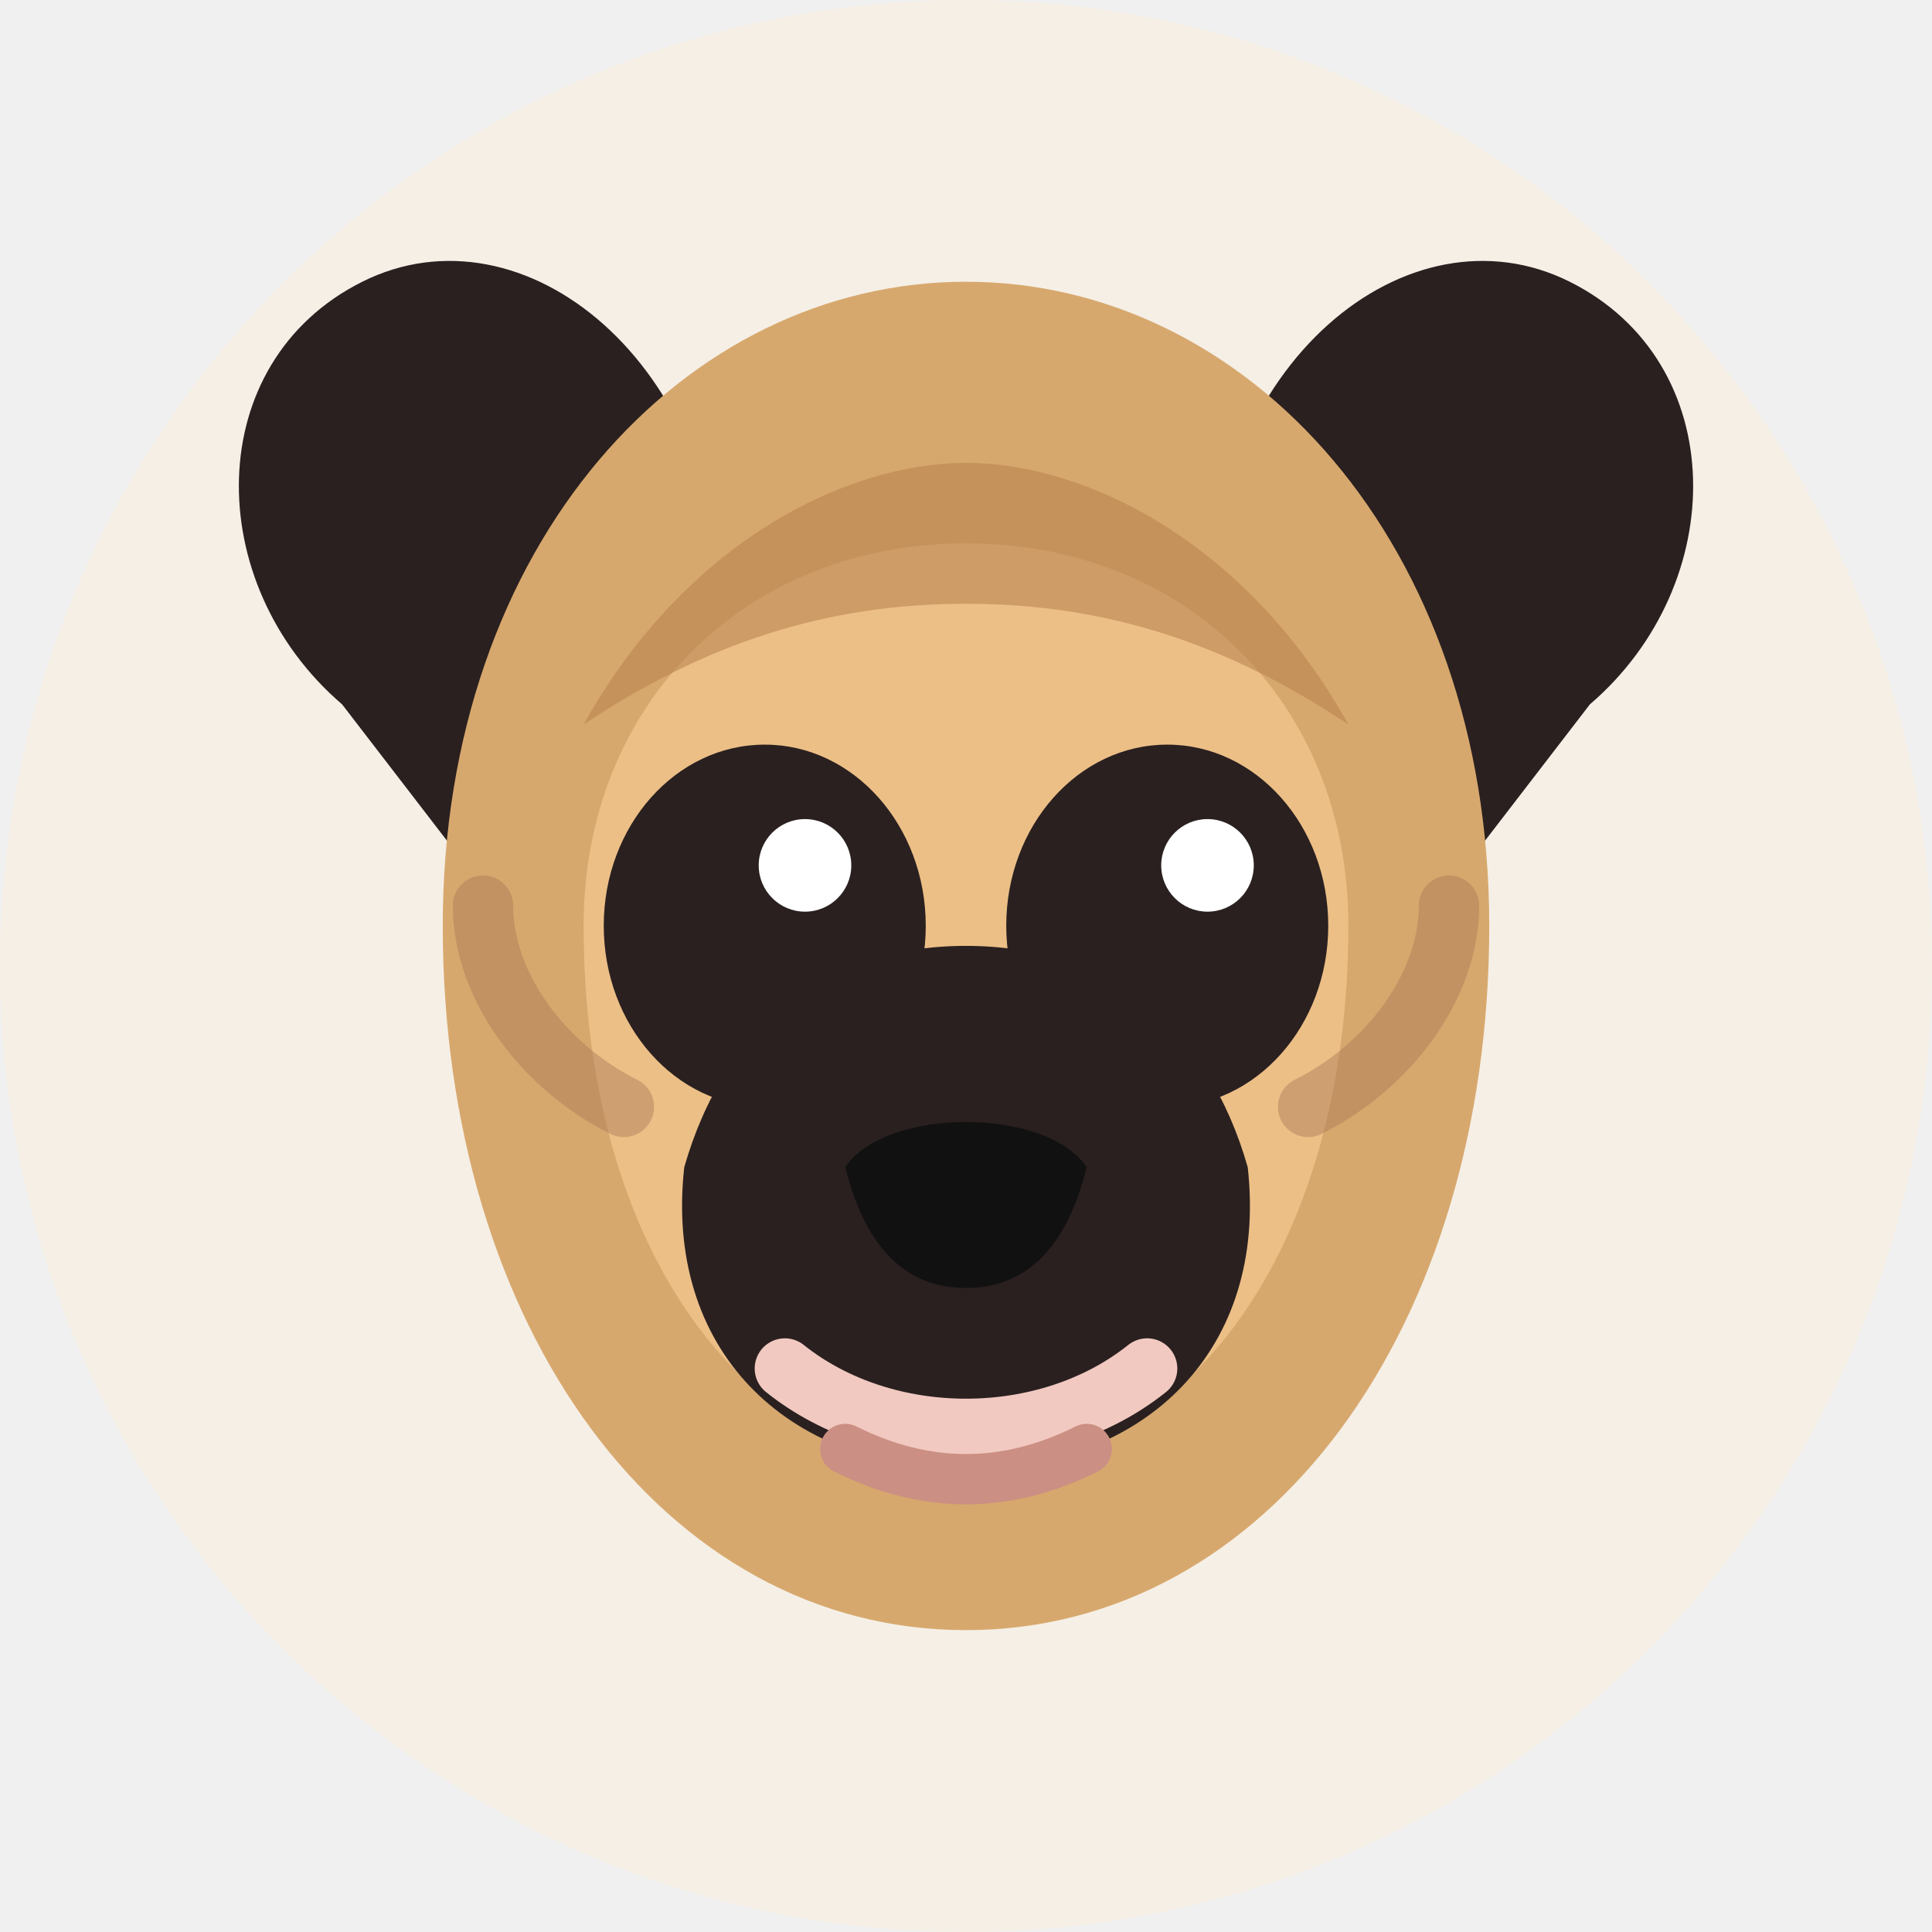
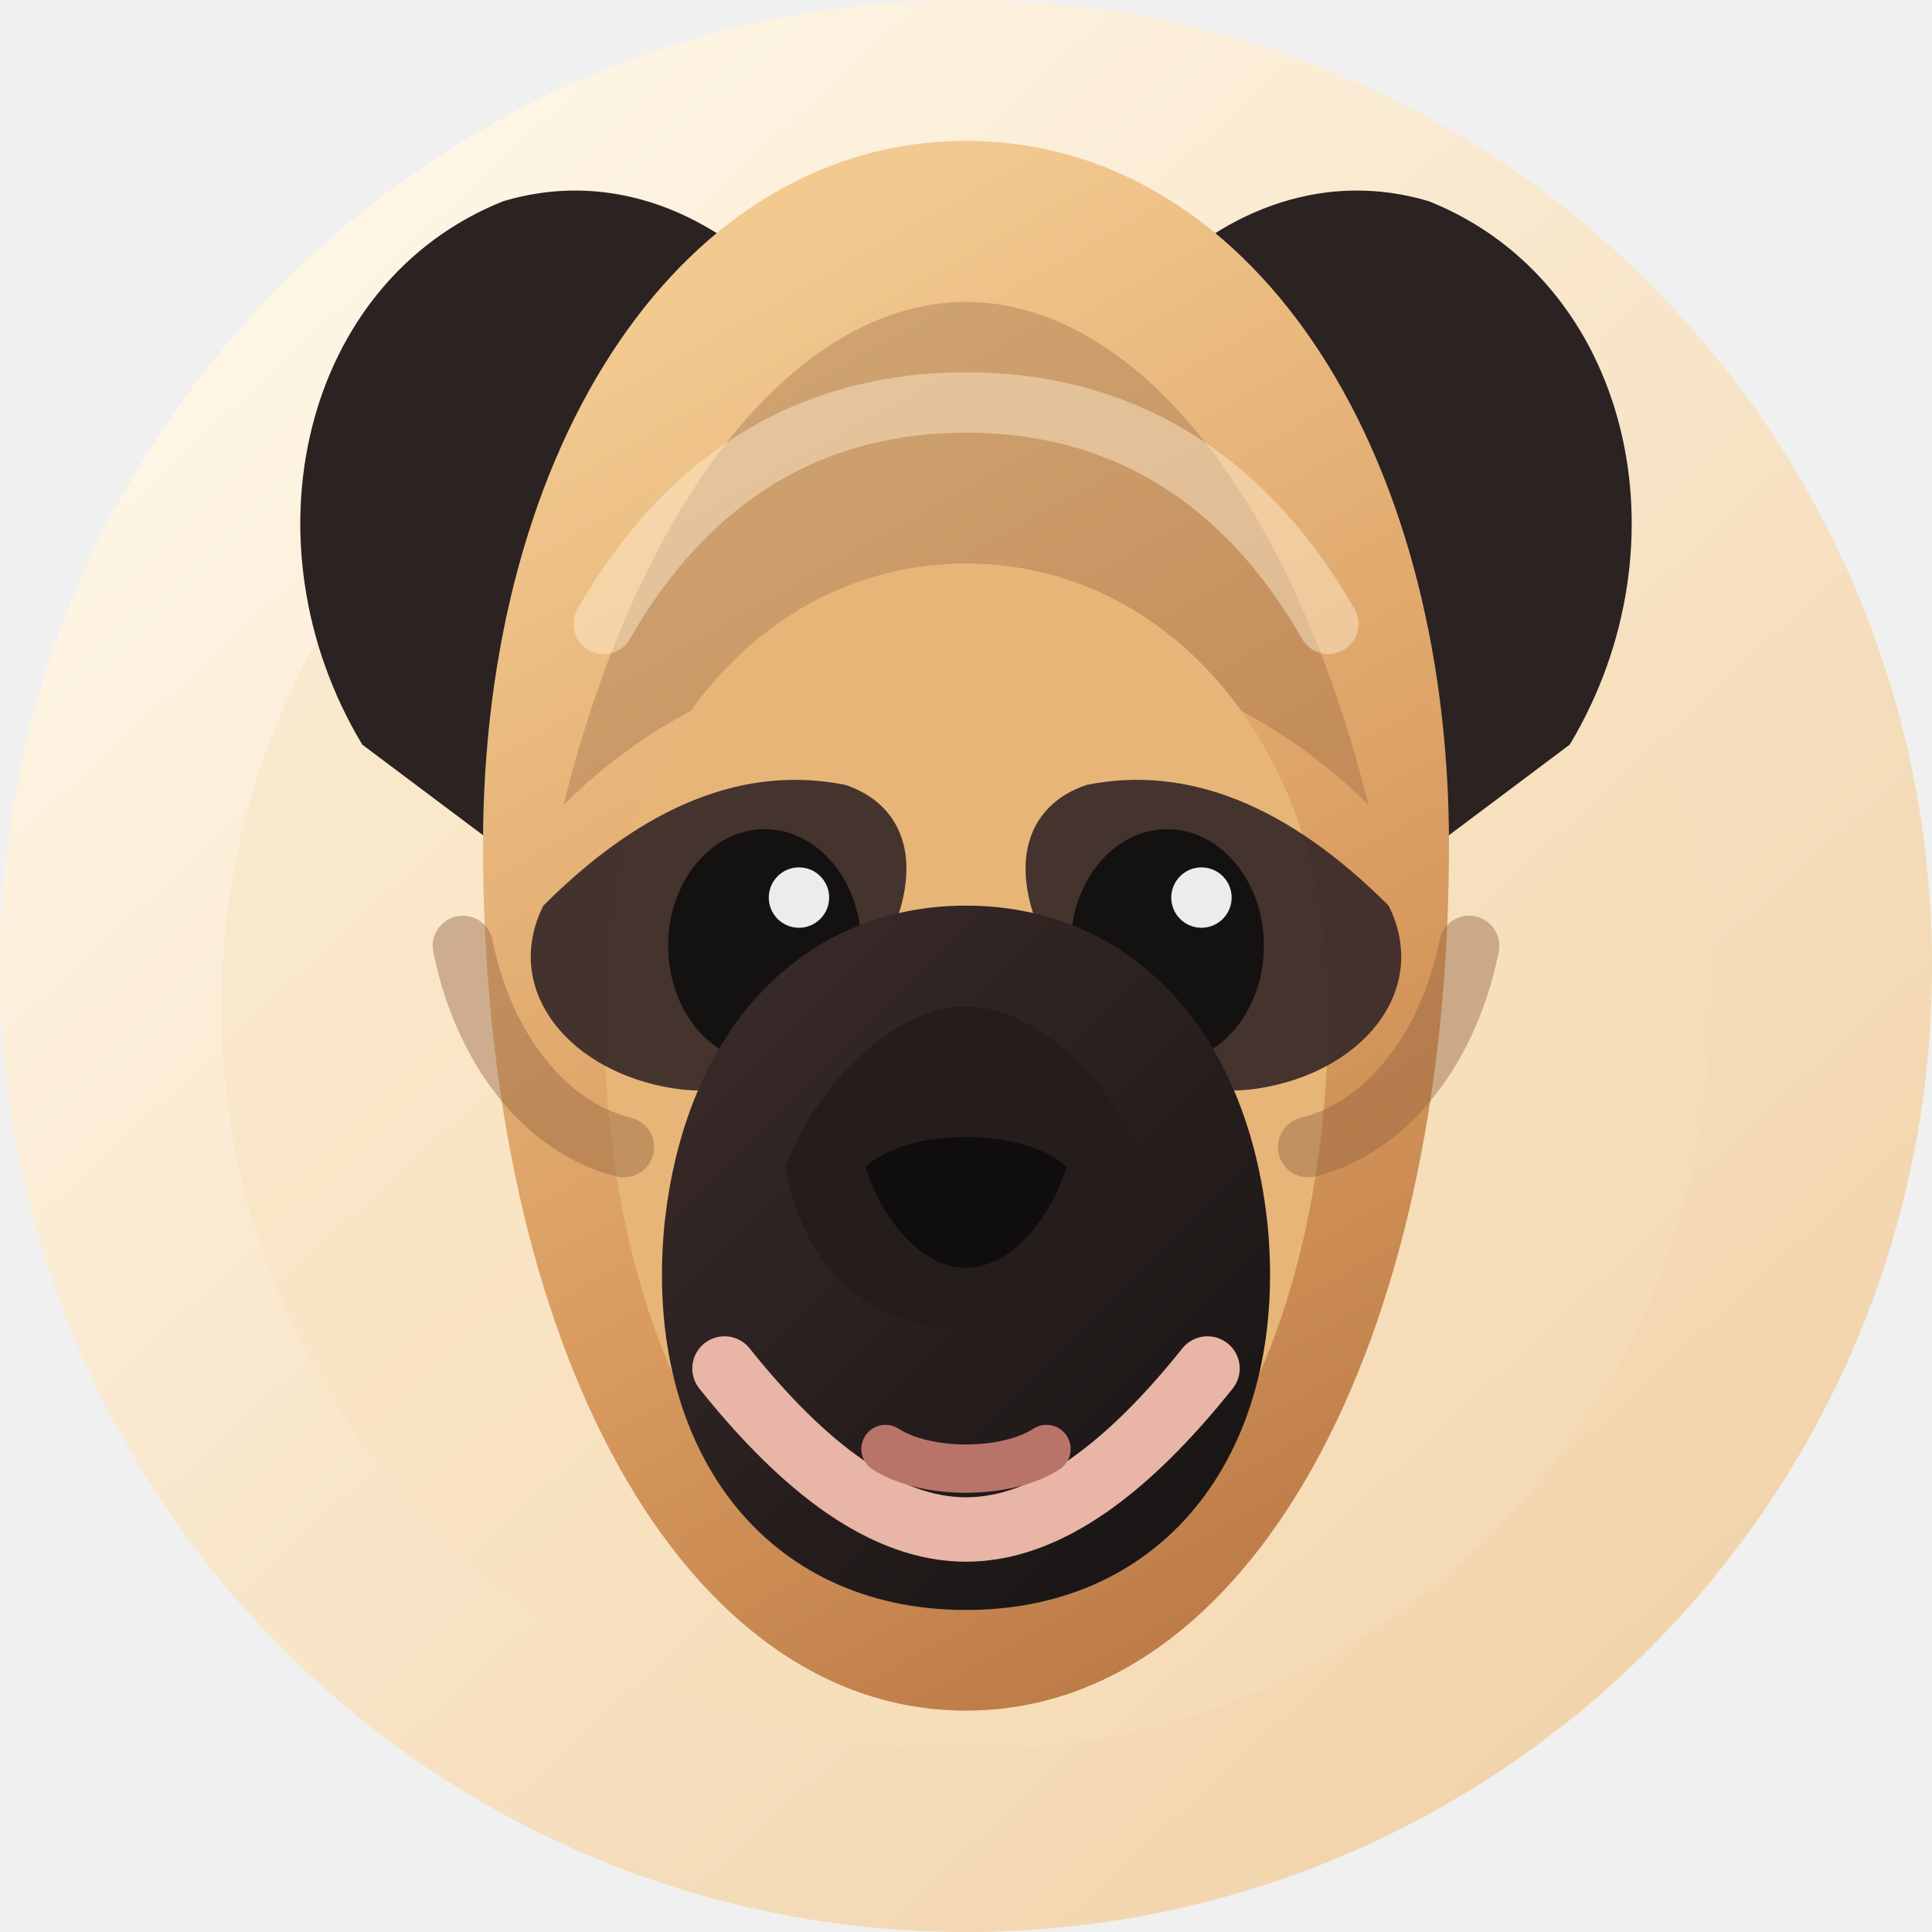
<svg xmlns="http://www.w3.org/2000/svg" viewBox="0 0 96 96" role="img" aria-labelledby="title desc">
-   <rect width="96" height="96" rx="48" fill="#f5efe6" />
-   <path d="M17 35c-7-6-7-17 1-21 8-4 18 4 18 17L27 48 17 35Z" fill="#2a2020" />
-   <path d="M79 35c7-6 7-17-1-21-8-4-18 4-18 17l9 17 10-13Z" fill="#2a2020" />
-   <path d="M22 46c0-19 12-32 26-32s26 13 26 32c0 20-11 35-26 35S22 66 22 46Z" fill="#d7a86d" />
-   <path d="M29 46c0-11 8-19 19-19s19 8 19 19c0 16-8 27-19 27S29 62 29 46Z" fill="#ecbf86" />
-   <path d="M29 36c5-9 13-13 19-13s14 4 19 13c-6-4-12-6-19-6s-13 2-19 6Z" fill="#b77f4c" opacity=".55" />
-   <ellipse cx="38" cy="46" rx="8" ry="9" fill="#2a2020" />
-   <ellipse cx="58" cy="46" rx="8" ry="9" fill="#2a2020" />
-   <circle cx="40" cy="43" r="2.3" fill="#fff" />
-   <circle cx="60" cy="43" r="2.3" fill="#fff" />
-   <path d="M34 58c2-7 7-11 14-11s12 4 14 11c1 9-5 15-14 15s-15-6-14-15Z" fill="#2a2020" />
-   <path d="M42 58c2-3 10-3 12 0-1 4-3 6-6 6s-5-2-6-6Z" fill="#121111" />
-   <path d="M39 68c5 4 13 4 18 0" fill="none" stroke="#f1c9c0" stroke-width="3" stroke-linecap="round" />
-   <path d="M42 72c4 2 8 2 12 0" fill="none" stroke="#cc8f83" stroke-width="2.5" stroke-linecap="round" />
-   <path d="M31 55c-4-2-7-6-7-10M65 55c4-2 7-6 7-10" fill="none" stroke="#a97855" stroke-width="3" stroke-linecap="round" opacity=".45" />
+   <defs>
+     <linearGradient id="bg" x1="12" x2="84" y1="10" y2="88" gradientUnits="userSpaceOnUse">
+       <stop stop-color="#fff7e8" />
+       <stop offset="1" stop-color="#f1d2a8" />
+     </linearGradient>
+     <linearGradient id="fur" x1="30" x2="66" y1="18" y2="82" gradientUnits="userSpaceOnUse">
+       <stop stop-color="#f2c98f" />
+       <stop offset=".58" stop-color="#d99b5f" />
+       <stop offset="1" stop-color="#b97744" />
+     </linearGradient>
+     <linearGradient id="muzzle" x1="34" x2="62" y1="48" y2="76" gradientUnits="userSpaceOnUse">
+       <stop stop-color="#3a2b29" />
+       <stop offset="1" stop-color="#171414" />
+     </linearGradient>
+   </defs>
+   <rect width="96" height="96" rx="48" fill="url(#bg)" />
+   <circle cx="48" cy="50" r="37" fill="#f8dfb9" opacity=".42" />
+   <path d="M18 37c-6-10-3-23 7-27 10-3 20 7 21 22L34 49 18 37Z" fill="#2b2222" />
+   <path d="M78 37c6-10 3-23-7-27-10-3-20 7-21 22l12 17 16-12Z" fill="#2b2222" />
+   <path d="M24 42c0-20 10-35 24-35s24 15 24 35c0 25-10 43-24 43S24 67 24 42Z" fill="url(#fur)" />
+   <path d="M28 40c4-16 12-25 20-25s16 9 20 25c-5-5-12-8-20-8s-15 3-20 8Z" fill="#8c5b3c" opacity=".32" />
+   <path d="M30 50c0-13 8-22 18-22s18 9 18 22c0 18-8 30-18 30S30 68 30 50Z" fill="#e7b578" />
+   <path d="M27 45c5-5 10-7 15-6 3 1 4 4 2 8-2 5-6 8-11 7-5-1-8-5-6-9Z" fill="#3a2b29" opacity=".94" />
+   <path d="M69 45c-5-5-10-7-15-6-3 1-4 4-2 8 2 5 6 8 11 7 5-1 8-5 6-9Z" fill="#3a2b29" opacity=".94" />
+   <ellipse cx="38" cy="47" rx="4.8" ry="5.8" fill="#141111" />
+   <ellipse cx="58" cy="47" rx="4.8" ry="5.8" fill="#141111" />
+   <circle cx="39.7" cy="44.6" r="1.5" fill="#fff" opacity=".92" />
+   <circle cx="59.7" cy="44.6" r="1.5" fill="#fff" opacity=".92" />
+   <path d="M33 61c1-10 7-16 15-16s14 6 15 16c1 11-5 19-15 19S32 72 33 61Z" fill="url(#muzzle)" />
+   <path d="M39 58c2-5 6-8 9-8s7 3 9 8c-1 5-4 8-9 8s-8-3-9-8Z" fill="#251d1c" />
+   <path d="M43 58c2-2 8-2 10 0-1 3-3 5-5 5s-4-2-5-5Z" fill="#0f0d0d" />
+   <path d="M36 68c4 5 8 8 12 8s8-3 12-8" fill="none" stroke="#e9b5a6" stroke-width="3.2" stroke-linecap="round" />
+   <path d="M44 72c2 1.3 6 1.3 8 0" fill="none" stroke="#b97469" stroke-width="2.4" stroke-linecap="round" />
+   <path d="M31 57c-4-1-7-5-8-10M65 57c4-1 7-5 8-10" fill="none" stroke="#8e603f" stroke-width="3" stroke-linecap="round" opacity=".42" />
+   <path d="M30 31c4-7 10-11 18-11s14 4 18 11" fill="none" stroke="#fff0d2" stroke-width="3" stroke-linecap="round" opacity=".45" />
</svg>
